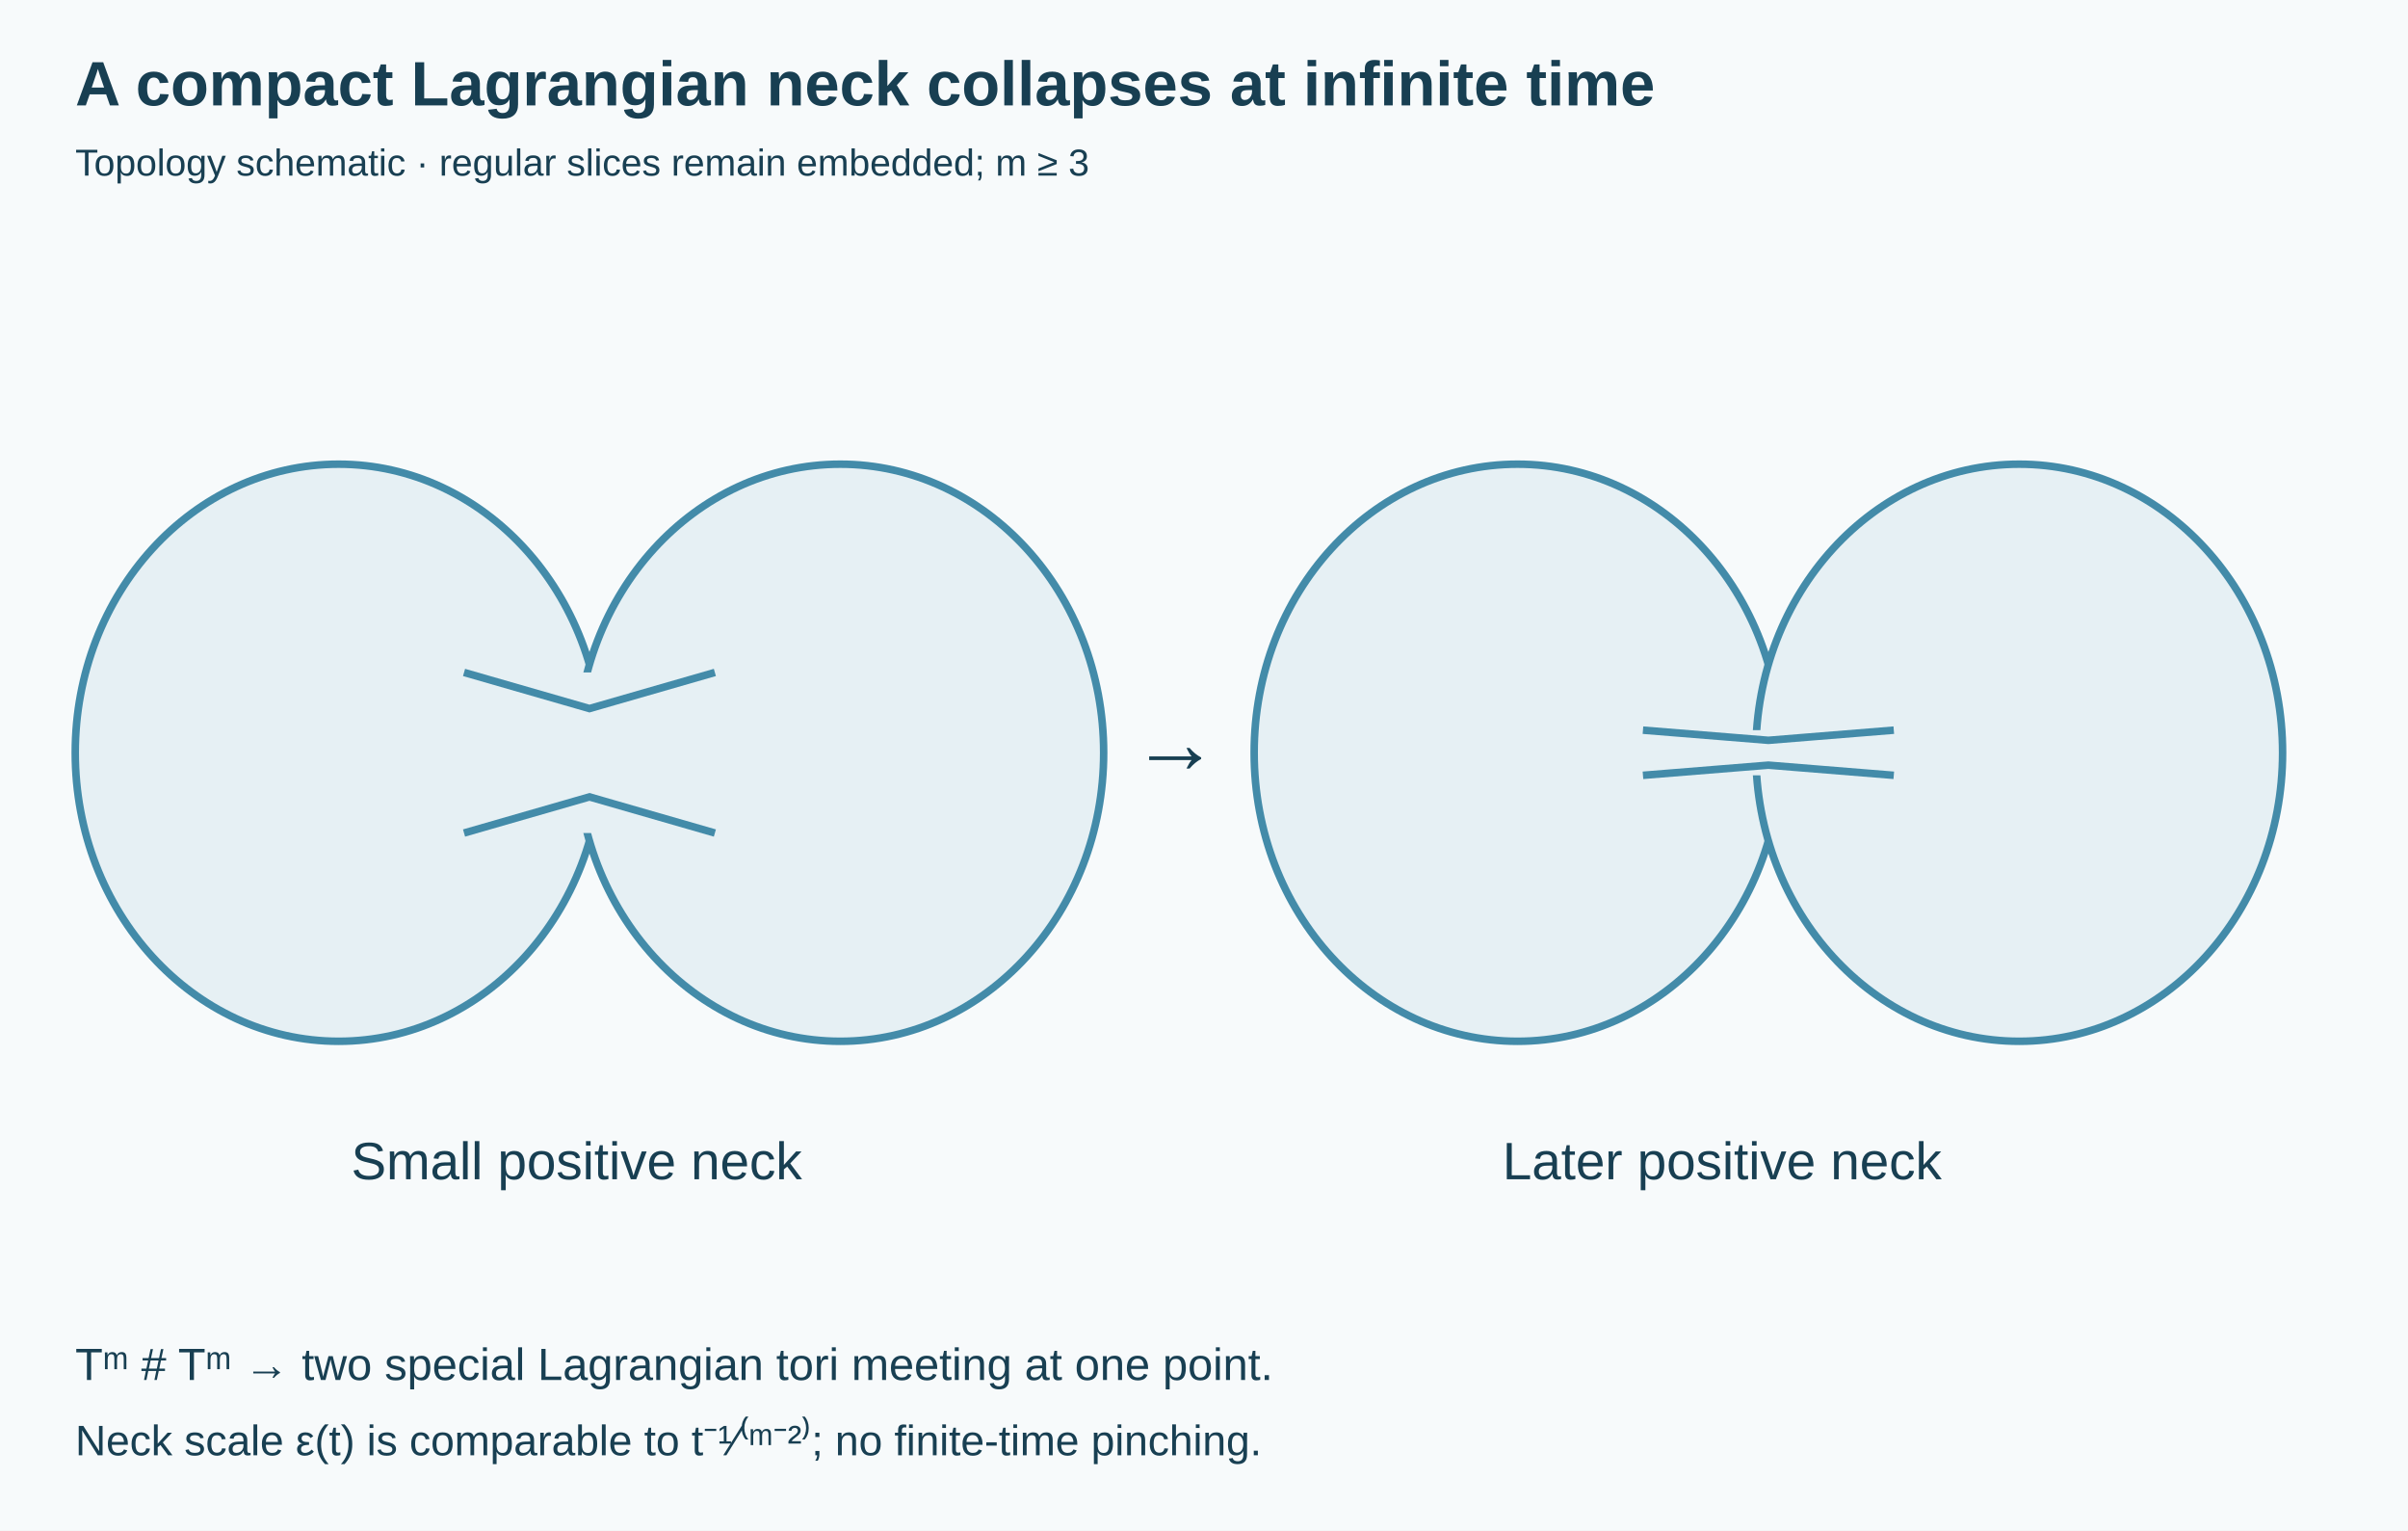
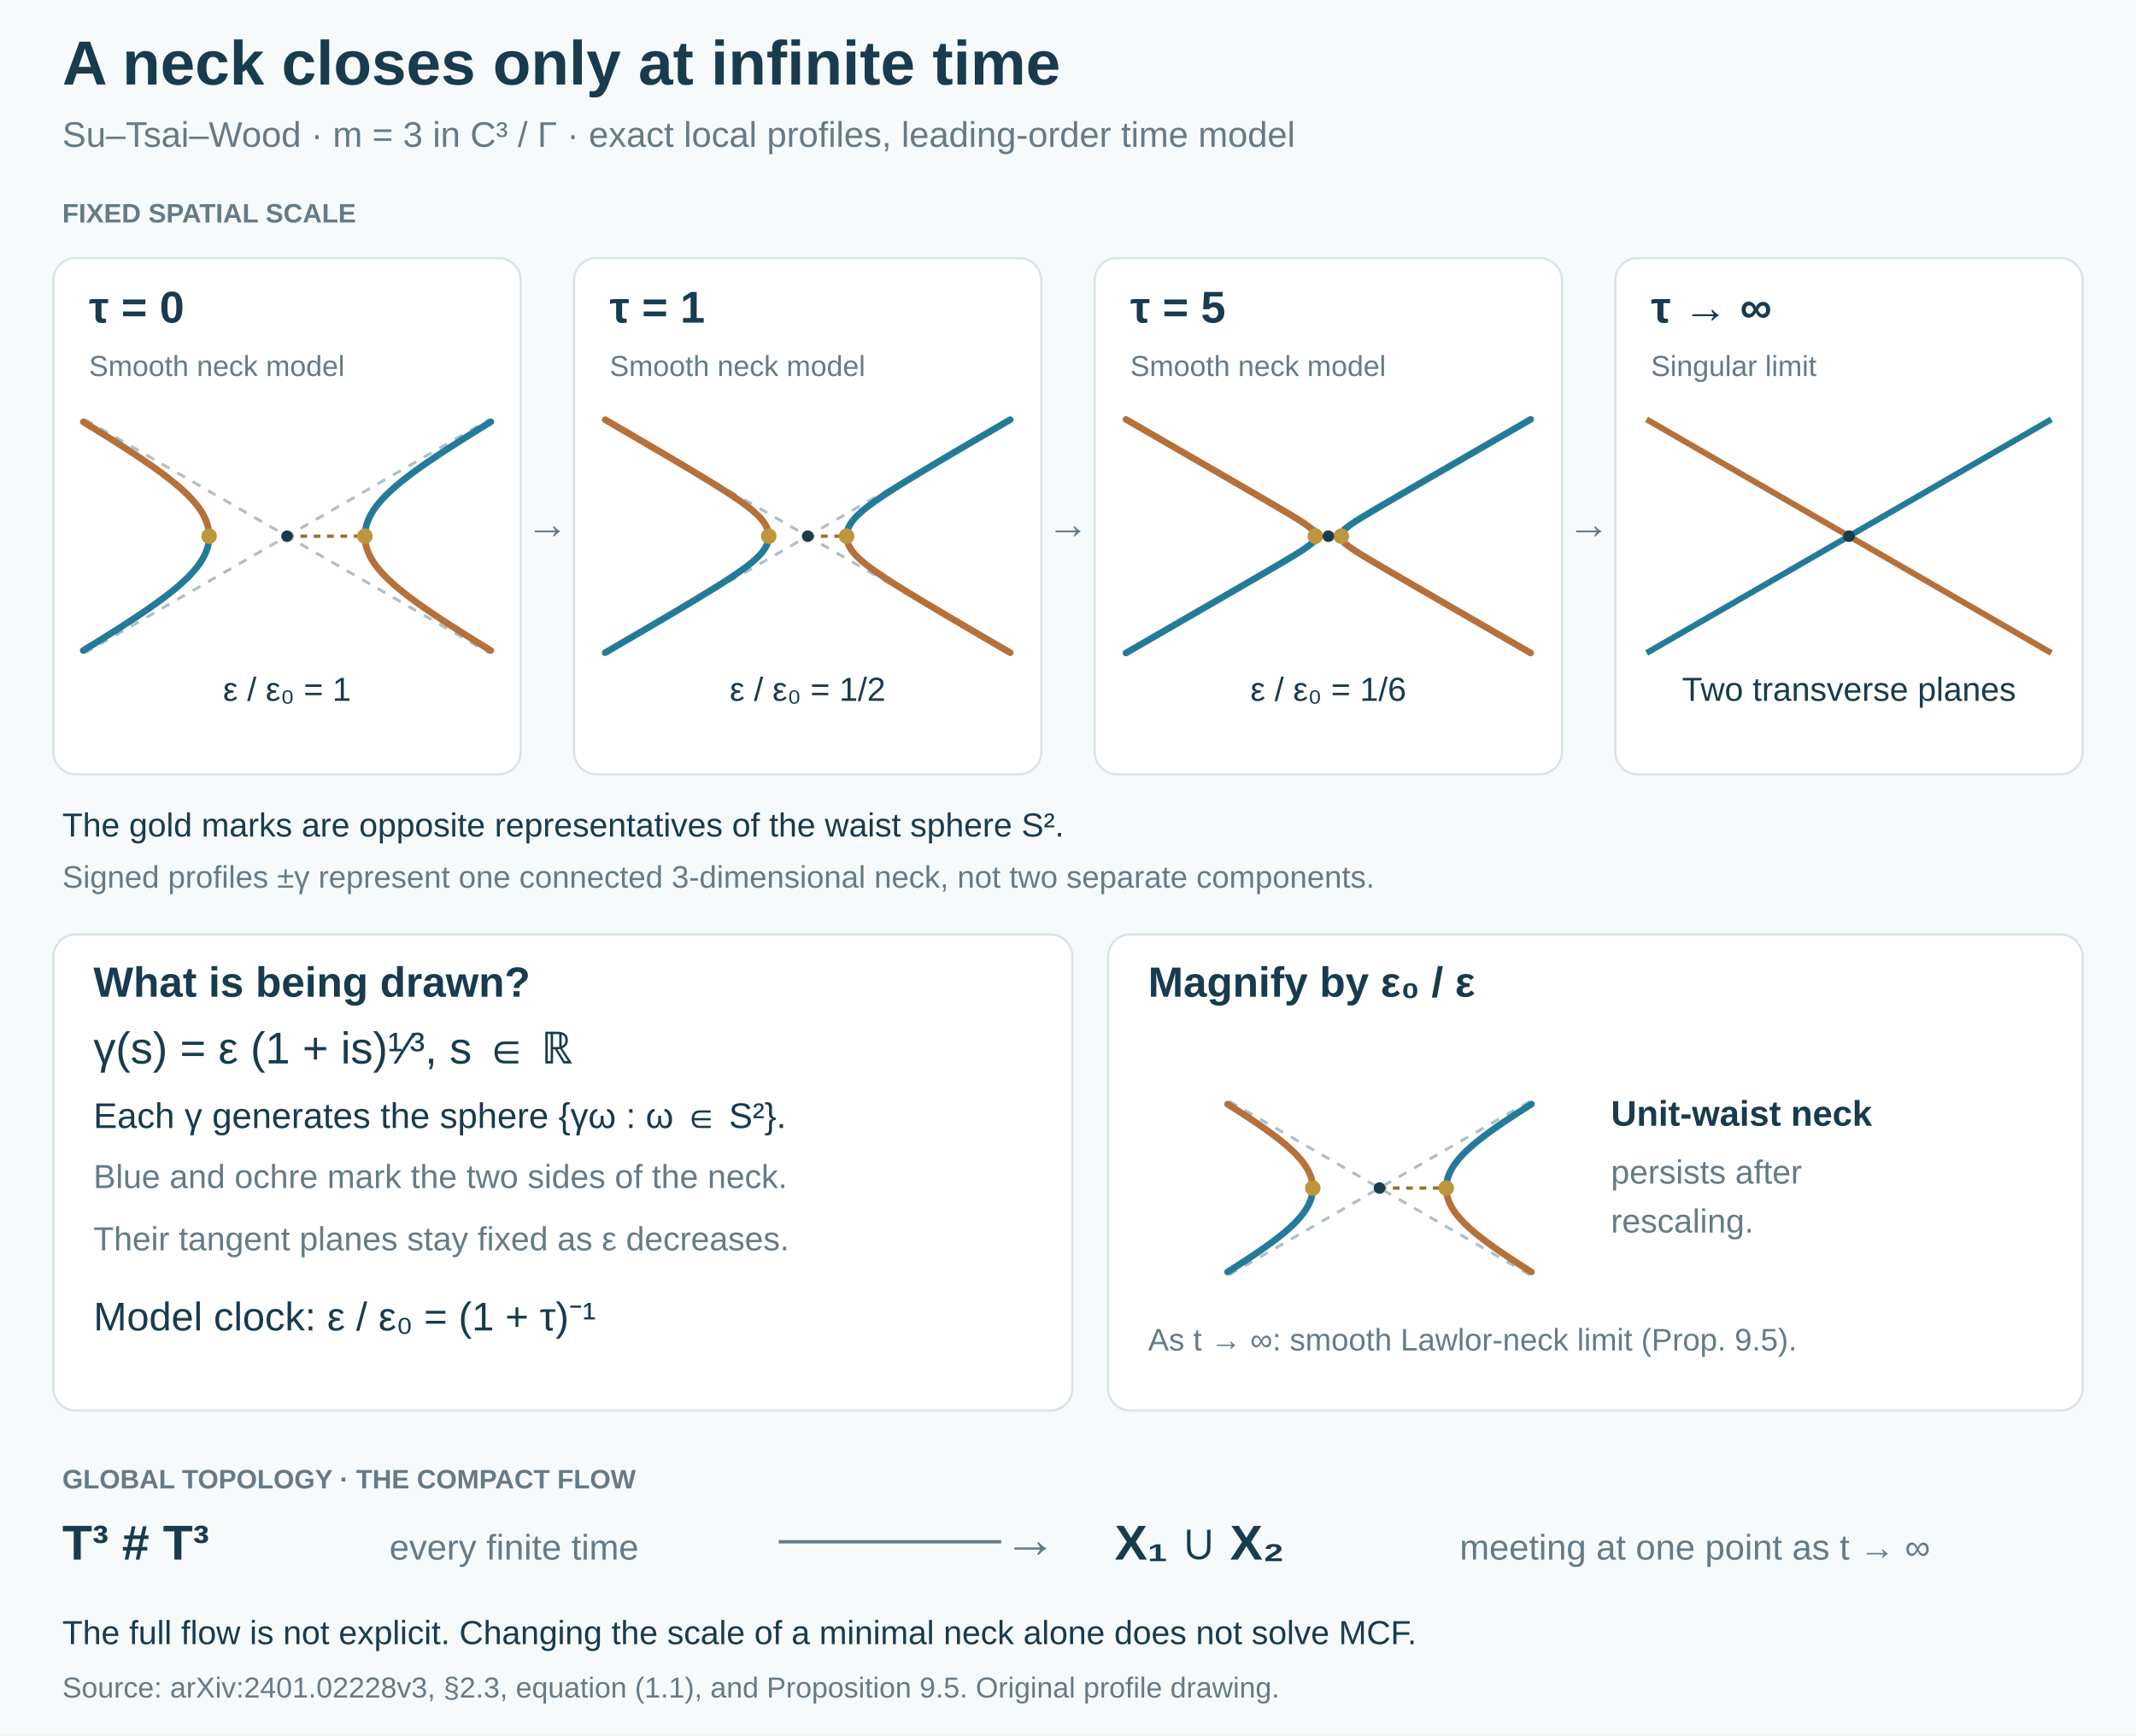
- <svg xmlns="http://www.w3.org/2000/svg" viewBox="0 0 960 610" role="img" aria-labelledby="title desc">
-   <rect width="960" height="610" fill="#f7fafb" />
+ <svg xmlns="http://www.w3.org/2000/svg" viewBox="0 0 960 780" role="img" aria-labelledby="title desc">
+   <rect width="960" height="780" fill="#f7fafb" />
  <g font-family="Arial, Helvetica, sans-serif">
-     <text x="30" y="42" font-size="25" fill="#183f52" font-weight="600">A compact Lagrangian neck collapses at infinite time</text>
-     <text x="30" y="70" font-size="15" fill="#183f52">Topology schematic · regular slices remain embedded; m ≥ 3</text>
-     <ellipse cx="135" cy="300" rx="105" ry="115" fill="#e6f0f4" stroke="#438ba9" stroke-width="3" />
-     <ellipse cx="335" cy="300" rx="105" ry="115" fill="#e6f0f4" stroke="#438ba9" stroke-width="3" />
-     <rect x="185" y="268" width="100" height="64" fill="#e6f0f4" />
-     <path d="M 185.000,268.000 L 235.000,282.400 L 285.000,268.000" fill="none" stroke="#438ba9" stroke-width="3" />
-     <path d="M 185.000,332.000 L 235.000,317.600 L 285.000,332.000" fill="none" stroke="#438ba9" stroke-width="3" />
-     <ellipse cx="605" cy="300" rx="105" ry="115" fill="#e6f0f4" stroke="#438ba9" stroke-width="3" />
-     <ellipse cx="805" cy="300" rx="105" ry="115" fill="#e6f0f4" stroke="#438ba9" stroke-width="3" />
-     <rect x="655" y="291" width="100" height="18" fill="#e6f0f4" />
-     <path d="M 655.000,291.000 L 705.000,295.050 L 755.000,291.000" fill="none" stroke="#438ba9" stroke-width="3" />
-     <path d="M 655.000,309.000 L 705.000,304.950 L 755.000,309.000" fill="none" stroke="#438ba9" stroke-width="3" />
-     <text x="451" y="308" font-size="35" fill="#183f52">→</text>
-     <text x="140" y="470" font-size="21" fill="#183f52">Small positive neck</text>
-     <text x="599" y="470" font-size="21" fill="#183f52">Later positive neck</text>
-     <text x="30" y="550" font-size="18" fill="#183f52">Tᵐ # Tᵐ → two special Lagrangian tori meeting at one point.</text>
-     <text x="30" y="580" font-size="17" fill="#183f52">Neck scale ε(t) is comparable to t⁻¹⁄⁽ᵐ⁻²⁾; no finite-time pinching.</text>
+     <text x="28" y="38" font-size="28" fill="#183b4e" font-weight="600" text-anchor="start">A neck closes only at infinite time</text>
+     <text x="28" y="66" font-size="16" fill="#657b87" font-weight="400" text-anchor="start">Su–Tsai–Wood · m = 3 in C³ / Γ · exact local profiles, leading-order time model</text>
+     <text x="28" y="100" font-size="12" fill="#657b87" font-weight="600" text-anchor="start">FIXED SPATIAL SCALE</text>
+     <rect x="24" y="116" width="210" height="232" rx="10" fill="white" stroke="#d8e4e9" />
+     <text x="40" y="145" font-size="20" fill="#183b4e" font-weight="600" text-anchor="start">τ = 0</text>
+     <text x="40" y="169" font-size="13" fill="#657b87" font-weight="400" text-anchor="start">Smooth neck model</text>
+     <path d="M 38.067 188.5 L 219.933 293.5" fill="none" stroke="#aebfc8" stroke-width="1.3" stroke-dasharray="4 4" />
+     <path d="M 38.067 293.5 L 219.933 188.5" fill="none" stroke="#aebfc8" stroke-width="1.3" stroke-dasharray="4 4" />
+     <path d="M 37.426 292.373 L 38.609 291.650 L 39.776 290.935 L 40.927 290.228 L 42.061 289.529 L 43.180 288.838 L 44.284 288.155 L 45.371 287.480 L 46.444 286.812 L 47.502 286.151 L 48.545 285.498 L 49.573 284.852 L 50.586 284.212 L 51.586 283.580 L 52.571 282.954 L 53.541 282.335 L 54.499 281.723 L 55.442 281.116 L 56.372 280.516 L 57.288 279.922 L 58.191 279.334 L 59.081 278.751 L 59.958 278.175 L 60.822 277.603 L 61.673 277.038 L 62.511 276.477 L 63.337 275.922 L 64.151 275.372 L 64.953 274.826 L 65.742 274.286 L 66.519 273.750 L 67.285 273.218 L 68.038 272.691 L 68.780 272.169 L 69.510 271.650 L 70.229 271.136 L 70.936 270.625 L 71.632 270.119 L 72.317 269.615 L 72.991 269.116 L 73.654 268.620 L 74.305 268.127 L 74.946 267.637 L 75.576 267.151 L 76.195 266.667 L 76.804 266.186 L 77.402 265.708 L 77.989 265.232 L 78.566 264.759 L 79.132 264.288 L 79.688 263.820 L 80.233 263.353 L 80.769 262.889 L 81.293 262.426 L 81.808 261.965 L 82.312 261.505 L 82.806 261.047 L 83.290 260.591 L 83.764 260.135 L 84.228 259.681 L 84.681 259.228 L 85.124 258.775 L 85.557 258.324 L 85.980 257.873 L 86.393 257.423 L 86.795 256.973 L 87.187 256.523 L 87.569 256.074 L 87.940 255.625 L 88.302 255.176 L 88.652 254.727 L 88.993 254.278 L 89.322 253.829 L 89.642 253.379 L 89.950 252.929 L 90.248 252.479 L 90.536 252.028 L 90.812 251.576 L 91.078 251.124 L 91.332 250.671 L 91.576 250.218 L 91.808 249.764 L 92.030 249.309 L 92.239 248.853 L 92.438 248.396 L 92.625 247.939 L 92.800 247.481 L 92.964 247.022 L 93.116 246.562 L 93.256 246.102 L 93.385 245.640 L 93.501 245.179 L 93.605 244.716 L 93.698 244.253 L 93.778 243.789 L 93.846 243.325 L 93.901 242.860 L 93.944 242.396 L 93.975 241.931 L 93.994 241.465 L 94.000 241.000" fill="none" stroke="#247b99" stroke-width="3" stroke-linecap="round" />
+     <path d="M 94.000 241.000 L 93.994 240.535 L 93.975 240.069 L 93.944 239.604 L 93.901 239.140 L 93.846 238.675 L 93.778 238.211 L 93.698 237.747 L 93.605 237.284 L 93.501 236.821 L 93.385 236.360 L 93.256 235.898 L 93.116 235.438 L 92.964 234.978 L 92.800 234.519 L 92.625 234.061 L 92.438 233.604 L 92.239 233.147 L 92.030 232.691 L 91.808 232.236 L 91.576 231.782 L 91.332 231.329 L 91.078 230.876 L 90.812 230.424 L 90.536 229.972 L 90.248 229.521 L 89.950 229.071 L 89.642 228.621 L 89.322 228.171 L 88.993 227.722 L 88.652 227.273 L 88.302 226.824 L 87.940 226.375 L 87.569 225.926 L 87.187 225.477 L 86.795 225.027 L 86.393 224.577 L 85.980 224.127 L 85.557 223.676 L 85.124 223.225 L 84.681 222.772 L 84.228 222.319 L 83.764 221.865 L 83.290 221.409 L 82.806 220.953 L 82.312 220.495 L 81.808 220.035 L 81.293 219.574 L 80.769 219.111 L 80.233 218.647 L 79.688 218.180 L 79.132 217.712 L 78.566 217.241 L 77.989 216.768 L 77.402 216.292 L 76.804 215.814 L 76.195 215.333 L 75.576 214.849 L 74.946 214.363 L 74.305 213.873 L 73.654 213.380 L 72.991 212.884 L 72.317 212.385 L 71.632 211.881 L 70.936 211.375 L 70.229 210.864 L 69.510 210.350 L 68.780 209.831 L 68.038 209.309 L 67.285 208.782 L 66.519 208.250 L 65.742 207.714 L 64.953 207.174 L 64.151 206.628 L 63.337 206.078 L 62.511 205.523 L 61.673 204.962 L 60.822 204.397 L 59.958 203.825 L 59.081 203.249 L 58.191 202.666 L 57.288 202.078 L 56.372 201.484 L 55.442 200.884 L 54.499 200.277 L 53.541 199.665 L 52.571 199.046 L 51.586 198.420 L 50.586 197.788 L 49.573 197.148 L 48.545 196.502 L 47.502 195.849 L 46.444 195.188 L 45.371 194.520 L 44.284 193.845 L 43.180 193.162 L 42.061 192.471 L 40.927 191.772 L 39.776 191.065 L 38.609 190.350 L 37.426 189.627" fill="none" stroke="#b57139" stroke-width="3" stroke-linecap="round" />
+     <path d="M 220.574 189.627 L 219.391 190.350 L 218.224 191.065 L 217.073 191.772 L 215.939 192.471 L 214.820 193.162 L 213.716 193.845 L 212.629 194.520 L 211.556 195.188 L 210.498 195.849 L 209.455 196.502 L 208.427 197.148 L 207.414 197.788 L 206.414 198.420 L 205.429 199.046 L 204.459 199.665 L 203.501 200.277 L 202.558 200.884 L 201.628 201.484 L 200.712 202.078 L 199.809 202.666 L 198.919 203.249 L 198.042 203.825 L 197.178 204.397 L 196.327 204.962 L 195.489 205.523 L 194.663 206.078 L 193.849 206.628 L 193.047 207.174 L 192.258 207.714 L 191.481 208.250 L 190.715 208.782 L 189.962 209.309 L 189.220 209.831 L 188.490 210.350 L 187.771 210.864 L 187.064 211.375 L 186.368 211.881 L 185.683 212.385 L 185.009 212.884 L 184.346 213.380 L 183.695 213.873 L 183.054 214.363 L 182.424 214.849 L 181.805 215.333 L 181.196 215.814 L 180.598 216.292 L 180.011 216.768 L 179.434 217.241 L 178.868 217.712 L 178.312 218.180 L 177.767 218.647 L 177.231 219.111 L 176.707 219.574 L 176.192 220.035 L 175.688 220.495 L 175.194 220.953 L 174.710 221.409 L 174.236 221.865 L 173.772 222.319 L 173.319 222.772 L 172.876 223.225 L 172.443 223.676 L 172.020 224.127 L 171.607 224.577 L 171.205 225.027 L 170.813 225.477 L 170.431 225.926 L 170.060 226.375 L 169.698 226.824 L 169.348 227.273 L 169.007 227.722 L 168.678 228.171 L 168.358 228.621 L 168.050 229.071 L 167.752 229.521 L 167.464 229.972 L 167.188 230.424 L 166.922 230.876 L 166.668 231.329 L 166.424 231.782 L 166.192 232.236 L 165.970 232.691 L 165.761 233.147 L 165.562 233.604 L 165.375 234.061 L 165.200 234.519 L 165.036 234.978 L 164.884 235.438 L 164.744 235.898 L 164.615 236.360 L 164.499 236.821 L 164.395 237.284 L 164.302 237.747 L 164.222 238.211 L 164.154 238.675 L 164.099 239.140 L 164.056 239.604 L 164.025 240.069 L 164.006 240.535 L 164.000 241.000" fill="none" stroke="#247b99" stroke-width="3" stroke-linecap="round" />
+     <path d="M 164.000 241.000 L 164.006 241.465 L 164.025 241.931 L 164.056 242.396 L 164.099 242.860 L 164.154 243.325 L 164.222 243.789 L 164.302 244.253 L 164.395 244.716 L 164.499 245.179 L 164.615 245.640 L 164.744 246.102 L 164.884 246.562 L 165.036 247.022 L 165.200 247.481 L 165.375 247.939 L 165.562 248.396 L 165.761 248.853 L 165.970 249.309 L 166.192 249.764 L 166.424 250.218 L 166.668 250.671 L 166.922 251.124 L 167.188 251.576 L 167.464 252.028 L 167.752 252.479 L 168.050 252.929 L 168.358 253.379 L 168.678 253.829 L 169.007 254.278 L 169.348 254.727 L 169.698 255.176 L 170.060 255.625 L 170.431 256.074 L 170.813 256.523 L 171.205 256.973 L 171.607 257.423 L 172.020 257.873 L 172.443 258.324 L 172.876 258.775 L 173.319 259.228 L 173.772 259.681 L 174.236 260.135 L 174.710 260.591 L 175.194 261.047 L 175.688 261.505 L 176.192 261.965 L 176.707 262.426 L 177.231 262.889 L 177.767 263.353 L 178.312 263.820 L 178.868 264.288 L 179.434 264.759 L 180.011 265.232 L 180.598 265.708 L 181.196 266.186 L 181.805 266.667 L 182.424 267.151 L 183.054 267.637 L 183.695 268.127 L 184.346 268.620 L 185.009 269.116 L 185.683 269.615 L 186.368 270.119 L 187.064 270.625 L 187.771 271.136 L 188.490 271.650 L 189.220 272.169 L 189.962 272.691 L 190.715 273.218 L 191.481 273.750 L 192.258 274.286 L 193.047 274.826 L 193.849 275.372 L 194.663 275.922 L 195.489 276.477 L 196.327 277.038 L 197.178 277.603 L 198.042 278.175 L 198.919 278.751 L 199.809 279.334 L 200.712 279.922 L 201.628 280.516 L 202.558 281.116 L 203.501 281.723 L 204.459 282.335 L 205.429 282.954 L 206.414 283.580 L 207.414 284.212 L 208.427 284.852 L 209.455 285.498 L 210.498 286.151 L 211.556 286.812 L 212.629 287.480 L 213.716 288.155 L 214.820 288.838 L 215.939 289.529 L 217.073 290.228 L 218.224 290.935 L 219.391 291.650 L 220.574 292.373" fill="none" stroke="#b57139" stroke-width="3" stroke-linecap="round" />
+     <path d="M 129 241 L 164 241" fill="none" stroke="#98732d" stroke-width="1.5" stroke-dasharray="3 3" />
+     <circle cx="94" cy="241" r="3.5" fill="#bd963d" />
+     <circle cx="164" cy="241" r="3.5" fill="#bd963d" />
+     <circle cx="129" cy="241" r="2.6" fill="#183b4e" />
+     <text x="129" y="315" font-size="15" fill="#183b4e" font-weight="500" text-anchor="middle">ε / ε₀ = 1</text>
+     <text x="246" y="242" font-size="19" fill="#657b87" font-weight="400" text-anchor="middle">→</text>
+     <rect x="258" y="116" width="210" height="232" rx="10" fill="white" stroke="#d8e4e9" />
+     <text x="274" y="145" font-size="20" fill="#183b4e" font-weight="600" text-anchor="start">τ = 1</text>
+     <text x="274" y="169" font-size="13" fill="#657b87" font-weight="400" text-anchor="start">Smooth neck model</text>
+     <path d="M 272.067 188.5 L 453.933 293.5" fill="none" stroke="#aebfc8" stroke-width="1.3" stroke-dasharray="4 4" />
+     <path d="M 272.067 293.5 L 453.933 188.5" fill="none" stroke="#aebfc8" stroke-width="1.3" stroke-dasharray="4 4" />
+     <path d="M 271.986 293.360 L 273.804 292.303 L 275.585 291.266 L 277.330 290.250 L 279.040 289.254 L 280.715 288.278 L 282.357 287.321 L 283.966 286.382 L 285.542 285.462 L 287.086 284.560 L 288.599 283.675 L 290.081 282.808 L 291.534 281.957 L 292.957 281.123 L 294.351 280.305 L 295.717 279.503 L 297.055 278.716 L 298.366 277.944 L 299.650 277.187 L 300.909 276.445 L 302.141 275.717 L 303.349 275.002 L 304.531 274.301 L 305.690 273.613 L 306.825 272.939 L 307.937 272.276 L 309.026 271.626 L 310.092 270.989 L 311.137 270.362 L 312.160 269.748 L 313.162 269.144 L 314.143 268.552 L 315.104 267.970 L 316.044 267.399 L 316.966 266.838 L 317.868 266.286 L 318.751 265.745 L 319.615 265.212 L 320.461 264.689 L 321.290 264.175 L 322.101 263.669 L 322.894 263.172 L 323.671 262.683 L 324.431 262.202 L 325.174 261.729 L 325.902 261.263 L 326.613 260.805 L 327.309 260.353 L 327.990 259.909 L 328.656 259.471 L 329.306 259.039 L 329.942 258.613 L 330.564 258.194 L 331.172 257.780 L 331.765 257.371 L 332.345 256.968 L 332.911 256.569 L 333.464 256.176 L 334.003 255.787 L 334.530 255.403 L 335.043 255.022 L 335.544 254.646 L 336.032 254.273 L 336.508 253.904 L 336.971 253.538 L 337.422 253.176 L 337.860 252.816 L 338.287 252.458 L 338.701 252.103 L 339.104 251.751 L 339.495 251.400 L 339.874 251.051 L 340.241 250.704 L 340.596 250.358 L 340.939 250.014 L 341.271 249.670 L 341.591 249.327 L 341.899 248.985 L 342.195 248.643 L 342.479 248.301 L 342.752 247.960 L 343.012 247.618 L 343.260 247.276 L 343.496 246.934 L 343.719 246.591 L 343.930 246.248 L 344.129 245.904 L 344.314 245.559 L 344.487 245.213 L 344.647 244.866 L 344.793 244.519 L 344.926 244.170 L 345.046 243.821 L 345.151 243.470 L 345.243 243.119 L 345.322 242.767 L 345.386 242.414 L 345.436 242.061 L 345.471 241.708 L 345.493 241.354 L 345.500 241.000" fill="none" stroke="#247b99" stroke-width="3" stroke-linecap="round" />
+     <path d="M 345.500 241.000 L 345.493 240.646 L 345.471 240.292 L 345.436 239.939 L 345.386 239.586 L 345.322 239.233 L 345.243 238.881 L 345.151 238.530 L 345.046 238.179 L 344.926 237.830 L 344.793 237.481 L 344.647 237.134 L 344.487 236.787 L 344.314 236.441 L 344.129 236.096 L 343.930 235.752 L 343.719 235.409 L 343.496 235.066 L 343.260 234.724 L 343.012 234.382 L 342.752 234.040 L 342.479 233.699 L 342.195 233.357 L 341.899 233.015 L 341.591 232.673 L 341.271 232.330 L 340.939 231.986 L 340.596 231.642 L 340.241 231.296 L 339.874 230.949 L 339.495 230.600 L 339.104 230.249 L 338.701 229.897 L 338.287 229.542 L 337.860 229.184 L 337.422 228.824 L 336.971 228.462 L 336.508 228.096 L 336.032 227.727 L 335.544 227.354 L 335.043 226.978 L 334.530 226.597 L 334.003 226.213 L 333.464 225.824 L 332.911 225.431 L 332.345 225.032 L 331.765 224.629 L 331.172 224.220 L 330.564 223.806 L 329.942 223.387 L 329.306 222.961 L 328.656 222.529 L 327.990 222.091 L 327.309 221.647 L 326.613 221.195 L 325.902 220.737 L 325.174 220.271 L 324.431 219.798 L 323.671 219.317 L 322.894 218.828 L 322.101 218.331 L 321.290 217.825 L 320.461 217.311 L 319.615 216.788 L 318.751 216.255 L 317.868 215.714 L 316.966 215.162 L 316.044 214.601 L 315.104 214.030 L 314.143 213.448 L 313.162 212.856 L 312.160 212.252 L 311.137 211.638 L 310.092 211.011 L 309.026 210.374 L 307.937 209.724 L 306.825 209.061 L 305.690 208.387 L 304.531 207.699 L 303.349 206.998 L 302.141 206.283 L 300.909 205.555 L 299.650 204.813 L 298.366 204.056 L 297.055 203.284 L 295.717 202.497 L 294.351 201.695 L 292.957 200.877 L 291.534 200.043 L 290.081 199.192 L 288.599 198.325 L 287.086 197.440 L 285.542 196.538 L 283.966 195.618 L 282.357 194.679 L 280.715 193.722 L 279.040 192.746 L 277.330 191.750 L 275.585 190.734 L 273.804 189.697 L 271.986 188.640" fill="none" stroke="#b57139" stroke-width="3" stroke-linecap="round" />
+     <path d="M 454.014 188.640 L 452.196 189.697 L 450.415 190.734 L 448.670 191.750 L 446.960 192.746 L 445.285 193.722 L 443.643 194.679 L 442.034 195.618 L 440.458 196.538 L 438.914 197.440 L 437.401 198.325 L 435.919 199.192 L 434.466 200.043 L 433.043 200.877 L 431.649 201.695 L 430.283 202.497 L 428.945 203.284 L 427.634 204.056 L 426.350 204.813 L 425.091 205.555 L 423.859 206.283 L 422.651 206.998 L 421.469 207.699 L 420.310 208.387 L 419.175 209.061 L 418.063 209.724 L 416.974 210.374 L 415.908 211.011 L 414.863 211.638 L 413.840 212.252 L 412.838 212.856 L 411.857 213.448 L 410.896 214.030 L 409.956 214.601 L 409.034 215.162 L 408.132 215.714 L 407.249 216.255 L 406.385 216.788 L 405.539 217.311 L 404.710 217.825 L 403.899 218.331 L 403.106 218.828 L 402.329 219.317 L 401.569 219.798 L 400.826 220.271 L 400.098 220.737 L 399.387 221.195 L 398.691 221.647 L 398.010 222.091 L 397.344 222.529 L 396.694 222.961 L 396.058 223.387 L 395.436 223.806 L 394.828 224.220 L 394.235 224.629 L 393.655 225.032 L 393.089 225.431 L 392.536 225.824 L 391.997 226.213 L 391.470 226.597 L 390.957 226.978 L 390.456 227.354 L 389.968 227.727 L 389.492 228.096 L 389.029 228.462 L 388.578 228.824 L 388.140 229.184 L 387.713 229.542 L 387.299 229.897 L 386.896 230.249 L 386.505 230.600 L 386.126 230.949 L 385.759 231.296 L 385.404 231.642 L 385.061 231.986 L 384.729 232.330 L 384.409 232.673 L 384.101 233.015 L 383.805 233.357 L 383.521 233.699 L 383.248 234.040 L 382.988 234.382 L 382.740 234.724 L 382.504 235.066 L 382.281 235.409 L 382.070 235.752 L 381.871 236.096 L 381.686 236.441 L 381.513 236.787 L 381.353 237.134 L 381.207 237.481 L 381.074 237.830 L 380.954 238.179 L 380.849 238.530 L 380.757 238.881 L 380.678 239.233 L 380.614 239.586 L 380.564 239.939 L 380.529 240.292 L 380.507 240.646 L 380.500 241.000" fill="none" stroke="#247b99" stroke-width="3" stroke-linecap="round" />
+     <path d="M 380.500 241.000 L 380.507 241.354 L 380.529 241.708 L 380.564 242.061 L 380.614 242.414 L 380.678 242.767 L 380.757 243.119 L 380.849 243.470 L 380.954 243.821 L 381.074 244.170 L 381.207 244.519 L 381.353 244.866 L 381.513 245.213 L 381.686 245.559 L 381.871 245.904 L 382.070 246.248 L 382.281 246.591 L 382.504 246.934 L 382.740 247.276 L 382.988 247.618 L 383.248 247.960 L 383.521 248.301 L 383.805 248.643 L 384.101 248.985 L 384.409 249.327 L 384.729 249.670 L 385.061 250.014 L 385.404 250.358 L 385.759 250.704 L 386.126 251.051 L 386.505 251.400 L 386.896 251.751 L 387.299 252.103 L 387.713 252.458 L 388.140 252.816 L 388.578 253.176 L 389.029 253.538 L 389.492 253.904 L 389.968 254.273 L 390.456 254.646 L 390.957 255.022 L 391.470 255.403 L 391.997 255.787 L 392.536 256.176 L 393.089 256.569 L 393.655 256.968 L 394.235 257.371 L 394.828 257.780 L 395.436 258.194 L 396.058 258.613 L 396.694 259.039 L 397.344 259.471 L 398.010 259.909 L 398.691 260.353 L 399.387 260.805 L 400.098 261.263 L 400.826 261.729 L 401.569 262.202 L 402.329 262.683 L 403.106 263.172 L 403.899 263.669 L 404.710 264.175 L 405.539 264.689 L 406.385 265.212 L 407.249 265.745 L 408.132 266.286 L 409.034 266.838 L 409.956 267.399 L 410.896 267.970 L 411.857 268.552 L 412.838 269.144 L 413.840 269.748 L 414.863 270.362 L 415.908 270.989 L 416.974 271.626 L 418.063 272.276 L 419.175 272.939 L 420.310 273.613 L 421.469 274.301 L 422.651 275.002 L 423.859 275.717 L 425.091 276.445 L 426.350 277.187 L 427.634 277.944 L 428.945 278.716 L 430.283 279.503 L 431.649 280.305 L 433.043 281.123 L 434.466 281.957 L 435.919 282.808 L 437.401 283.675 L 438.914 284.560 L 440.458 285.462 L 442.034 286.382 L 443.643 287.321 L 445.285 288.278 L 446.960 289.254 L 448.670 290.250 L 450.415 291.266 L 452.196 292.303 L 454.014 293.360" fill="none" stroke="#b57139" stroke-width="3" stroke-linecap="round" />
+     <path d="M 363 241 L 380.5 241" fill="none" stroke="#98732d" stroke-width="1.5" stroke-dasharray="3 3" />
+     <circle cx="345.5" cy="241" r="3.5" fill="#bd963d" />
+     <circle cx="380.5" cy="241" r="3.5" fill="#bd963d" />
+     <circle cx="363" cy="241" r="2.6" fill="#183b4e" />
+     <text x="363" y="315" font-size="15" fill="#183b4e" font-weight="500" text-anchor="middle">ε / ε₀ = 1/2</text>
+     <text x="480" y="242" font-size="19" fill="#657b87" font-weight="400" text-anchor="middle">→</text>
+     <rect x="492" y="116" width="210" height="232" rx="10" fill="white" stroke="#d8e4e9" />
+     <text x="508" y="145" font-size="20" fill="#183b4e" font-weight="600" text-anchor="start">τ = 5</text>
+     <text x="508" y="169" font-size="13" fill="#657b87" font-weight="400" text-anchor="start">Smooth neck model</text>
+     <path d="M 506.067 188.5 L 687.933 293.5" fill="none" stroke="#aebfc8" stroke-width="1.3" stroke-dasharray="4 4" />
+     <path d="M 506.067 293.5 L 687.933 188.5" fill="none" stroke="#aebfc8" stroke-width="1.3" stroke-dasharray="4 4" />
+     <path d="M 506.064 293.495 L 508.859 291.881 L 511.567 290.317 L 514.192 288.801 L 516.737 287.331 L 519.203 285.907 L 521.594 284.526 L 523.911 283.187 L 526.156 281.890 L 528.333 280.633 L 530.443 279.414 L 532.488 278.232 L 534.470 277.087 L 536.391 275.977 L 538.253 274.901 L 540.058 273.858 L 541.807 272.847 L 543.502 271.867 L 545.146 270.917 L 546.738 269.996 L 548.282 269.103 L 549.778 268.238 L 551.228 267.399 L 552.634 266.586 L 553.996 265.797 L 555.316 265.033 L 556.596 264.292 L 557.836 263.574 L 559.038 262.877 L 560.203 262.202 L 561.332 261.548 L 562.427 260.913 L 563.487 260.297 L 564.515 259.701 L 565.511 259.122 L 566.476 258.561 L 567.412 258.017 L 568.319 257.489 L 569.197 256.978 L 570.049 256.481 L 570.874 256.000 L 571.673 255.533 L 572.448 255.080 L 573.198 254.640 L 573.926 254.214 L 574.630 253.800 L 575.313 253.399 L 575.974 253.009 L 576.615 252.631 L 577.236 252.263 L 577.837 251.907 L 578.420 251.560 L 578.984 251.224 L 579.530 250.897 L 580.059 250.579 L 580.571 250.270 L 581.067 249.970 L 581.547 249.678 L 582.012 249.394 L 582.462 249.118 L 582.897 248.849 L 583.318 248.587 L 583.726 248.332 L 584.120 248.083 L 584.501 247.840 L 584.869 247.603 L 585.225 247.372 L 585.569 247.146 L 585.901 246.925 L 586.221 246.709 L 586.531 246.497 L 586.829 246.289 L 587.117 246.086 L 587.394 245.886 L 587.661 245.689 L 587.917 245.496 L 588.164 245.306 L 588.400 245.118 L 588.628 244.932 L 588.845 244.749 L 589.053 244.567 L 589.251 244.388 L 589.440 244.209 L 589.620 244.031 L 589.790 243.855 L 589.951 243.678 L 590.103 243.503 L 590.245 243.327 L 590.378 243.151 L 590.501 242.975 L 590.614 242.799 L 590.717 242.622 L 590.810 242.444 L 590.892 242.266 L 590.964 242.087 L 591.026 241.907 L 591.076 241.727 L 591.116 241.545 L 591.144 241.364 L 591.161 241.182 L 591.167 241.000" fill="none" stroke="#247b99" stroke-width="3" stroke-linecap="round" />
+     <path d="M 591.167 241.000 L 591.161 240.818 L 591.144 240.636 L 591.116 240.455 L 591.076 240.273 L 591.026 240.093 L 590.964 239.913 L 590.892 239.734 L 590.810 239.556 L 590.717 239.378 L 590.614 239.201 L 590.501 239.025 L 590.378 238.849 L 590.245 238.673 L 590.103 238.497 L 589.951 238.322 L 589.790 238.145 L 589.620 237.969 L 589.440 237.791 L 589.251 237.612 L 589.053 237.433 L 588.845 237.251 L 588.628 237.068 L 588.400 236.882 L 588.164 236.694 L 587.917 236.504 L 587.661 236.311 L 587.394 236.114 L 587.117 235.914 L 586.829 235.711 L 586.531 235.503 L 586.221 235.291 L 585.901 235.075 L 585.569 234.854 L 585.225 234.628 L 584.869 234.397 L 584.501 234.160 L 584.120 233.917 L 583.726 233.668 L 583.318 233.413 L 582.897 233.151 L 582.462 232.882 L 582.012 232.606 L 581.547 232.322 L 581.067 232.030 L 580.571 231.730 L 580.059 231.421 L 579.530 231.103 L 578.984 230.776 L 578.420 230.440 L 577.837 230.093 L 577.236 229.737 L 576.615 229.369 L 575.974 228.991 L 575.313 228.601 L 574.630 228.200 L 573.926 227.786 L 573.198 227.360 L 572.448 226.920 L 571.673 226.467 L 570.874 226.000 L 570.049 225.519 L 569.197 225.022 L 568.319 224.511 L 567.412 223.983 L 566.476 223.439 L 565.511 222.878 L 564.515 222.299 L 563.487 221.703 L 562.427 221.087 L 561.332 220.452 L 560.203 219.798 L 559.038 219.123 L 557.836 218.426 L 556.596 217.708 L 555.316 216.967 L 553.996 216.203 L 552.634 215.414 L 551.228 214.601 L 549.778 213.762 L 548.282 212.897 L 546.738 212.004 L 545.146 211.083 L 543.502 210.133 L 541.807 209.153 L 540.058 208.142 L 538.253 207.099 L 536.391 206.023 L 534.470 204.913 L 532.488 203.768 L 530.443 202.586 L 528.333 201.367 L 526.156 200.110 L 523.911 198.813 L 521.594 197.474 L 519.203 196.093 L 516.737 194.669 L 514.192 193.199 L 511.567 191.683 L 508.859 190.119 L 506.064 188.505" fill="none" stroke="#b57139" stroke-width="3" stroke-linecap="round" />
+     <path d="M 687.936 188.505 L 685.141 190.119 L 682.433 191.683 L 679.808 193.199 L 677.263 194.669 L 674.797 196.093 L 672.406 197.474 L 670.089 198.813 L 667.844 200.110 L 665.667 201.367 L 663.557 202.586 L 661.512 203.768 L 659.530 204.913 L 657.609 206.023 L 655.747 207.099 L 653.942 208.142 L 652.193 209.153 L 650.498 210.133 L 648.854 211.083 L 647.262 212.004 L 645.718 212.897 L 644.222 213.762 L 642.772 214.601 L 641.366 215.414 L 640.004 216.203 L 638.684 216.967 L 637.404 217.708 L 636.164 218.426 L 634.962 219.123 L 633.797 219.798 L 632.668 220.452 L 631.573 221.087 L 630.513 221.703 L 629.485 222.299 L 628.489 222.878 L 627.524 223.439 L 626.588 223.983 L 625.681 224.511 L 624.803 225.022 L 623.951 225.519 L 623.126 226.000 L 622.327 226.467 L 621.552 226.920 L 620.802 227.360 L 620.074 227.786 L 619.370 228.200 L 618.687 228.601 L 618.026 228.991 L 617.385 229.369 L 616.764 229.737 L 616.163 230.093 L 615.580 230.440 L 615.016 230.776 L 614.470 231.103 L 613.941 231.421 L 613.429 231.730 L 612.933 232.030 L 612.453 232.322 L 611.988 232.606 L 611.538 232.882 L 611.103 233.151 L 610.682 233.413 L 610.274 233.668 L 609.880 233.917 L 609.499 234.160 L 609.131 234.397 L 608.775 234.628 L 608.431 234.854 L 608.099 235.075 L 607.779 235.291 L 607.469 235.503 L 607.171 235.711 L 606.883 235.914 L 606.606 236.114 L 606.339 236.311 L 606.083 236.504 L 605.836 236.694 L 605.600 236.882 L 605.372 237.068 L 605.155 237.251 L 604.947 237.433 L 604.749 237.612 L 604.560 237.791 L 604.380 237.969 L 604.210 238.145 L 604.049 238.322 L 603.897 238.497 L 603.755 238.673 L 603.622 238.849 L 603.499 239.025 L 603.386 239.201 L 603.283 239.378 L 603.190 239.556 L 603.108 239.734 L 603.036 239.913 L 602.974 240.093 L 602.924 240.273 L 602.884 240.455 L 602.856 240.636 L 602.839 240.818 L 602.833 241.000" fill="none" stroke="#247b99" stroke-width="3" stroke-linecap="round" />
+     <path d="M 602.833 241.000 L 602.839 241.182 L 602.856 241.364 L 602.884 241.545 L 602.924 241.727 L 602.974 241.907 L 603.036 242.087 L 603.108 242.266 L 603.190 242.444 L 603.283 242.622 L 603.386 242.799 L 603.499 242.975 L 603.622 243.151 L 603.755 243.327 L 603.897 243.503 L 604.049 243.678 L 604.210 243.855 L 604.380 244.031 L 604.560 244.209 L 604.749 244.388 L 604.947 244.567 L 605.155 244.749 L 605.372 244.932 L 605.600 245.118 L 605.836 245.306 L 606.083 245.496 L 606.339 245.689 L 606.606 245.886 L 606.883 246.086 L 607.171 246.289 L 607.469 246.497 L 607.779 246.709 L 608.099 246.925 L 608.431 247.146 L 608.775 247.372 L 609.131 247.603 L 609.499 247.840 L 609.880 248.083 L 610.274 248.332 L 610.682 248.587 L 611.103 248.849 L 611.538 249.118 L 611.988 249.394 L 612.453 249.678 L 612.933 249.970 L 613.429 250.270 L 613.941 250.579 L 614.470 250.897 L 615.016 251.224 L 615.580 251.560 L 616.163 251.907 L 616.764 252.263 L 617.385 252.631 L 618.026 253.009 L 618.687 253.399 L 619.370 253.800 L 620.074 254.214 L 620.802 254.640 L 621.552 255.080 L 622.327 255.533 L 623.126 256.000 L 623.951 256.481 L 624.803 256.978 L 625.681 257.489 L 626.588 258.017 L 627.524 258.561 L 628.489 259.122 L 629.485 259.701 L 630.513 260.297 L 631.573 260.913 L 632.668 261.548 L 633.797 262.202 L 634.962 262.877 L 636.164 263.574 L 637.404 264.292 L 638.684 265.033 L 640.004 265.797 L 641.366 266.586 L 642.772 267.399 L 644.222 268.238 L 645.718 269.103 L 647.262 269.996 L 648.854 270.917 L 650.498 271.867 L 652.193 272.847 L 653.942 273.858 L 655.747 274.901 L 657.609 275.977 L 659.530 277.087 L 661.512 278.232 L 663.557 279.414 L 665.667 280.633 L 667.844 281.890 L 670.089 283.187 L 672.406 284.526 L 674.797 285.907 L 677.263 287.331 L 679.808 288.801 L 682.433 290.317 L 685.141 291.881 L 687.936 293.495" fill="none" stroke="#b57139" stroke-width="3" stroke-linecap="round" />
+     <path d="M 597 241 L 602.833 241" fill="none" stroke="#98732d" stroke-width="1.5" stroke-dasharray="3 3" />
+     <circle cx="591.167" cy="241" r="3.5" fill="#bd963d" />
+     <circle cx="602.833" cy="241" r="3.5" fill="#bd963d" />
+     <circle cx="597" cy="241" r="2.6" fill="#183b4e" />
+     <text x="597" y="315" font-size="15" fill="#183b4e" font-weight="500" text-anchor="middle">ε / ε₀ = 1/6</text>
+     <text x="714" y="242" font-size="19" fill="#657b87" font-weight="400" text-anchor="middle">→</text>
+     <rect x="726" y="116" width="210" height="232" rx="10" fill="white" stroke="#d8e4e9" />
+     <text x="742" y="145" font-size="20" fill="#183b4e" font-weight="600" text-anchor="start">τ → ∞</text>
+     <text x="742" y="169" font-size="13" fill="#657b87" font-weight="400" text-anchor="start">Singular limit</text>
+     <path d="M 740.067 188.5 L 921.933 293.5" fill="none" stroke="#b57139" stroke-width="2.7" />
+     <path d="M 740.067 293.5 L 921.933 188.5" fill="none" stroke="#247b99" stroke-width="2.7" />
+     <circle cx="831" cy="241" r="2.6" fill="#183b4e" />
+     <text x="831" y="315" font-size="15" fill="#183b4e" font-weight="500" text-anchor="middle">Two transverse planes</text>
+     <text x="28" y="376" font-size="15" fill="#183b4e" font-weight="400" text-anchor="start">The gold marks are opposite representatives of the waist sphere S².</text>
+     <text x="28" y="399" font-size="14" fill="#657b87" font-weight="400" text-anchor="start">Signed profiles ±γ represent one connected 3-dimensional neck, not two separate components.</text>
+     <rect x="24" y="420" width="458" height="214" rx="10" fill="white" stroke="#d8e4e9" />
+     <rect x="498" y="420" width="438" height="214" rx="10" fill="white" stroke="#d8e4e9" />
+     <text x="42" y="448" font-size="19" fill="#183b4e" font-weight="600" text-anchor="start">What is being drawn?</text>
+     <text x="42" y="478" font-size="20" fill="#183b4e" font-weight="400" text-anchor="start">γ(s) = ε (1 + is)¹⁄³,   s ∈ ℝ</text>
+     <text x="42" y="507" font-size="16" fill="#183b4e" font-weight="400" text-anchor="start">Each γ generates the sphere {γω : ω ∈ S²}.</text>
+     <text x="42" y="534" font-size="15" fill="#657b87" font-weight="400" text-anchor="start">Blue and ochre mark the two sides of the neck.</text>
+     <text x="42" y="562" font-size="15" fill="#657b87" font-weight="400" text-anchor="start">Their tangent planes stay fixed as ε decreases.</text>
+     <text x="42" y="598" font-size="18" fill="#183b4e" font-weight="500" text-anchor="start">Model clock: ε / ε₀ = (1 + τ)⁻¹</text>
+     <text x="516" y="448" font-size="19" fill="#183b4e" font-weight="600" text-anchor="start">Magnify by ε₀ / ε</text>
+     <path d="M 552.45 495 L 687.55 573" fill="none" stroke="#aebfc8" stroke-width="1.3" stroke-dasharray="4 4" />
+     <path d="M 552.45 573 L 687.55 495" fill="none" stroke="#aebfc8" stroke-width="1.3" stroke-dasharray="4 4" />
+     <path d="M 551.722 571.711 L 552.500 571.221 L 553.269 570.735 L 554.028 570.254 L 554.777 569.778 L 555.516 569.306 L 556.246 568.838 L 556.967 568.375 L 557.678 567.915 L 558.380 567.460 L 559.073 567.010 L 559.758 566.563 L 560.433 566.119 L 561.099 565.680 L 561.757 565.245 L 562.406 564.813 L 563.046 564.385 L 563.678 563.960 L 564.301 563.539 L 564.916 563.121 L 565.523 562.706 L 566.121 562.295 L 566.711 561.887 L 567.294 561.481 L 567.868 561.079 L 568.434 560.680 L 568.992 560.283 L 569.543 559.890 L 570.085 559.499 L 570.620 559.110 L 571.147 558.724 L 571.667 558.341 L 572.179 557.960 L 572.683 557.581 L 573.180 557.205 L 573.670 556.830 L 574.152 556.458 L 574.627 556.088 L 575.095 555.720 L 575.555 555.353 L 576.008 554.988 L 576.454 554.626 L 576.893 554.264 L 577.324 553.904 L 577.748 553.546 L 578.166 553.189 L 578.576 552.834 L 578.979 552.480 L 579.376 552.127 L 579.765 551.775 L 580.147 551.424 L 580.522 551.074 L 580.891 550.725 L 581.252 550.377 L 581.607 550.029 L 581.954 549.683 L 582.295 549.336 L 582.628 548.991 L 582.955 548.646 L 583.274 548.301 L 583.587 547.957 L 583.893 547.613 L 584.192 547.269 L 584.483 546.926 L 584.768 546.582 L 585.046 546.239 L 585.316 545.896 L 585.579 545.552 L 585.836 545.209 L 586.085 544.865 L 586.327 544.521 L 586.561 544.177 L 586.789 543.832 L 587.009 543.487 L 587.221 543.142 L 587.427 542.797 L 587.624 542.450 L 587.814 542.104 L 587.997 541.757 L 588.172 541.409 L 588.340 541.061 L 588.499 540.713 L 588.651 540.363 L 588.795 540.014 L 588.931 539.664 L 589.059 539.313 L 589.180 538.961 L 589.292 538.609 L 589.396 538.257 L 589.492 537.904 L 589.580 537.551 L 589.659 537.197 L 589.731 536.843 L 589.794 536.488 L 589.848 536.134 L 589.895 535.778 L 589.933 535.423 L 589.962 535.067 L 589.983 534.712 L 589.996 534.356 L 590.000 534.000" fill="none" stroke="#247b99" stroke-width="3" stroke-linecap="round" />
+     <path d="M 590.000 534.000 L 589.996 533.644 L 589.983 533.288 L 589.962 532.933 L 589.933 532.577 L 589.895 532.222 L 589.848 531.866 L 589.794 531.512 L 589.731 531.157 L 589.659 530.803 L 589.580 530.449 L 589.492 530.096 L 589.396 529.743 L 589.292 529.391 L 589.180 529.039 L 589.059 528.687 L 588.931 528.336 L 588.795 527.986 L 588.651 527.637 L 588.499 527.287 L 588.340 526.939 L 588.172 526.591 L 587.997 526.243 L 587.814 525.896 L 587.624 525.550 L 587.427 525.203 L 587.221 524.858 L 587.009 524.513 L 586.789 524.168 L 586.561 523.823 L 586.327 523.479 L 586.085 523.135 L 585.836 522.791 L 585.579 522.448 L 585.316 522.104 L 585.046 521.761 L 584.768 521.418 L 584.483 521.074 L 584.192 520.731 L 583.893 520.387 L 583.587 520.043 L 583.274 519.699 L 582.955 519.354 L 582.628 519.009 L 582.295 518.664 L 581.954 518.317 L 581.607 517.971 L 581.252 517.623 L 580.891 517.275 L 580.522 516.926 L 580.147 516.576 L 579.765 516.225 L 579.376 515.873 L 578.979 515.520 L 578.576 515.166 L 578.166 514.811 L 577.748 514.454 L 577.324 514.096 L 576.893 513.736 L 576.454 513.374 L 576.008 513.012 L 575.555 512.647 L 575.095 512.280 L 574.627 511.912 L 574.152 511.542 L 573.670 511.170 L 573.180 510.795 L 572.683 510.419 L 572.179 510.040 L 571.667 509.659 L 571.147 509.276 L 570.620 508.890 L 570.085 508.501 L 569.543 508.110 L 568.992 507.717 L 568.434 507.320 L 567.868 506.921 L 567.294 506.519 L 566.711 506.113 L 566.121 505.705 L 565.523 505.294 L 564.916 504.879 L 564.301 504.461 L 563.678 504.040 L 563.046 503.615 L 562.406 503.187 L 561.757 502.755 L 561.099 502.320 L 560.433 501.881 L 559.758 501.437 L 559.073 500.990 L 558.380 500.540 L 557.678 500.085 L 556.967 499.625 L 556.246 499.162 L 555.516 498.694 L 554.777 498.222 L 554.028 497.746 L 553.269 497.265 L 552.500 496.779 L 551.722 496.289" fill="none" stroke="#b57139" stroke-width="3" stroke-linecap="round" />
+     <path d="M 688.278 496.289 L 687.500 496.779 L 686.731 497.265 L 685.972 497.746 L 685.223 498.222 L 684.484 498.694 L 683.754 499.162 L 683.033 499.625 L 682.322 500.085 L 681.620 500.540 L 680.927 500.990 L 680.242 501.437 L 679.567 501.881 L 678.901 502.320 L 678.243 502.755 L 677.594 503.187 L 676.954 503.615 L 676.322 504.040 L 675.699 504.461 L 675.084 504.879 L 674.477 505.294 L 673.879 505.705 L 673.289 506.113 L 672.706 506.519 L 672.132 506.921 L 671.566 507.320 L 671.008 507.717 L 670.457 508.110 L 669.915 508.501 L 669.380 508.890 L 668.853 509.276 L 668.333 509.659 L 667.821 510.040 L 667.317 510.419 L 666.820 510.795 L 666.330 511.170 L 665.848 511.542 L 665.373 511.912 L 664.905 512.280 L 664.445 512.647 L 663.992 513.012 L 663.546 513.374 L 663.107 513.736 L 662.676 514.096 L 662.252 514.454 L 661.834 514.811 L 661.424 515.166 L 661.021 515.520 L 660.624 515.873 L 660.235 516.225 L 659.853 516.576 L 659.478 516.926 L 659.109 517.275 L 658.748 517.623 L 658.393 517.971 L 658.046 518.317 L 657.705 518.664 L 657.372 519.009 L 657.045 519.354 L 656.726 519.699 L 656.413 520.043 L 656.107 520.387 L 655.808 520.731 L 655.517 521.074 L 655.232 521.418 L 654.954 521.761 L 654.684 522.104 L 654.421 522.448 L 654.164 522.791 L 653.915 523.135 L 653.673 523.479 L 653.439 523.823 L 653.211 524.168 L 652.991 524.513 L 652.779 524.858 L 652.573 525.203 L 652.376 525.550 L 652.186 525.896 L 652.003 526.243 L 651.828 526.591 L 651.660 526.939 L 651.501 527.287 L 651.349 527.637 L 651.205 527.986 L 651.069 528.336 L 650.941 528.687 L 650.820 529.039 L 650.708 529.391 L 650.604 529.743 L 650.508 530.096 L 650.420 530.449 L 650.341 530.803 L 650.269 531.157 L 650.206 531.512 L 650.152 531.866 L 650.105 532.222 L 650.067 532.577 L 650.038 532.933 L 650.017 533.288 L 650.004 533.644 L 650.000 534.000" fill="none" stroke="#247b99" stroke-width="3" stroke-linecap="round" />
+     <path d="M 650.000 534.000 L 650.004 534.356 L 650.017 534.712 L 650.038 535.067 L 650.067 535.423 L 650.105 535.778 L 650.152 536.134 L 650.206 536.488 L 650.269 536.843 L 650.341 537.197 L 650.420 537.551 L 650.508 537.904 L 650.604 538.257 L 650.708 538.609 L 650.820 538.961 L 650.941 539.313 L 651.069 539.664 L 651.205 540.014 L 651.349 540.363 L 651.501 540.713 L 651.660 541.061 L 651.828 541.409 L 652.003 541.757 L 652.186 542.104 L 652.376 542.450 L 652.573 542.797 L 652.779 543.142 L 652.991 543.487 L 653.211 543.832 L 653.439 544.177 L 653.673 544.521 L 653.915 544.865 L 654.164 545.209 L 654.421 545.552 L 654.684 545.896 L 654.954 546.239 L 655.232 546.582 L 655.517 546.926 L 655.808 547.269 L 656.107 547.613 L 656.413 547.957 L 656.726 548.301 L 657.045 548.646 L 657.372 548.991 L 657.705 549.336 L 658.046 549.683 L 658.393 550.029 L 658.748 550.377 L 659.109 550.725 L 659.478 551.074 L 659.853 551.424 L 660.235 551.775 L 660.624 552.127 L 661.021 552.480 L 661.424 552.834 L 661.834 553.189 L 662.252 553.546 L 662.676 553.904 L 663.107 554.264 L 663.546 554.626 L 663.992 554.988 L 664.445 555.353 L 664.905 555.720 L 665.373 556.088 L 665.848 556.458 L 666.330 556.830 L 666.820 557.205 L 667.317 557.581 L 667.821 557.960 L 668.333 558.341 L 668.853 558.724 L 669.380 559.110 L 669.915 559.499 L 670.457 559.890 L 671.008 560.283 L 671.566 560.680 L 672.132 561.079 L 672.706 561.481 L 673.289 561.887 L 673.879 562.295 L 674.477 562.706 L 675.084 563.121 L 675.699 563.539 L 676.322 563.960 L 676.954 564.385 L 677.594 564.813 L 678.243 565.245 L 678.901 565.680 L 679.567 566.119 L 680.242 566.563 L 680.927 567.010 L 681.620 567.460 L 682.322 567.915 L 683.033 568.375 L 683.754 568.838 L 684.484 569.306 L 685.223 569.778 L 685.972 570.254 L 686.731 570.735 L 687.500 571.221 L 688.278 571.711" fill="none" stroke="#b57139" stroke-width="3" stroke-linecap="round" />
+     <path d="M 620 534 L 650 534" fill="none" stroke="#98732d" stroke-width="1.5" stroke-dasharray="3 3" />
+     <circle cx="590" cy="534" r="3.5" fill="#bd963d" />
+     <circle cx="650" cy="534" r="3.5" fill="#bd963d" />
+     <circle cx="620" cy="534" r="2.6" fill="#183b4e" />
+     <text x="724" y="506" font-size="16" fill="#183b4e" font-weight="600" text-anchor="start">Unit-waist neck</text>
+     <text x="724" y="532" font-size="15" fill="#657b87" font-weight="400" text-anchor="start">persists after</text>
+     <text x="724" y="554" font-size="15" fill="#657b87" font-weight="400" text-anchor="start">rescaling.</text>
+     <text x="516" y="607" font-size="14" fill="#657b87" font-weight="400" text-anchor="start">As t → ∞: smooth Lawlor-neck limit (Prop. 9.5).</text>
+     <text x="28" y="669" font-size="12" fill="#657b87" font-weight="600" text-anchor="start">GLOBAL TOPOLOGY  ·  THE COMPACT FLOW</text>
+     <text x="28" y="701" font-size="22" fill="#183b4e" font-weight="600" text-anchor="start">T³ # T³</text>
+     <text x="175" y="701" font-size="16" fill="#657b87" font-weight="400" text-anchor="start">every finite time</text>
+     <path d="M 350 693 L 450 693" fill="none" stroke="#657b87" stroke-width="1.5" />
+     <text x="451" y="700" font-size="24" fill="#657b87" font-weight="400" text-anchor="start">→</text>
+     <text x="501" y="701" font-size="22" fill="#183b4e" font-weight="600" text-anchor="start">X₁ ∪ X₂</text>
+     <text x="656" y="701" font-size="16" fill="#657b87" font-weight="400" text-anchor="start">meeting at one point as t → ∞</text>
+     <text x="28" y="739" font-size="15" fill="#183b4e" font-weight="400" text-anchor="start">The full flow is not explicit. Changing the scale of a minimal neck alone does not solve MCF.</text>
+     <text x="28" y="763" font-size="13" fill="#657b87" font-weight="400" text-anchor="start">Source: arXiv:2401.02228v3, §2.3, equation (1.1), and Proposition 9.5. Original profile drawing.</text>
  </g>
</svg>
